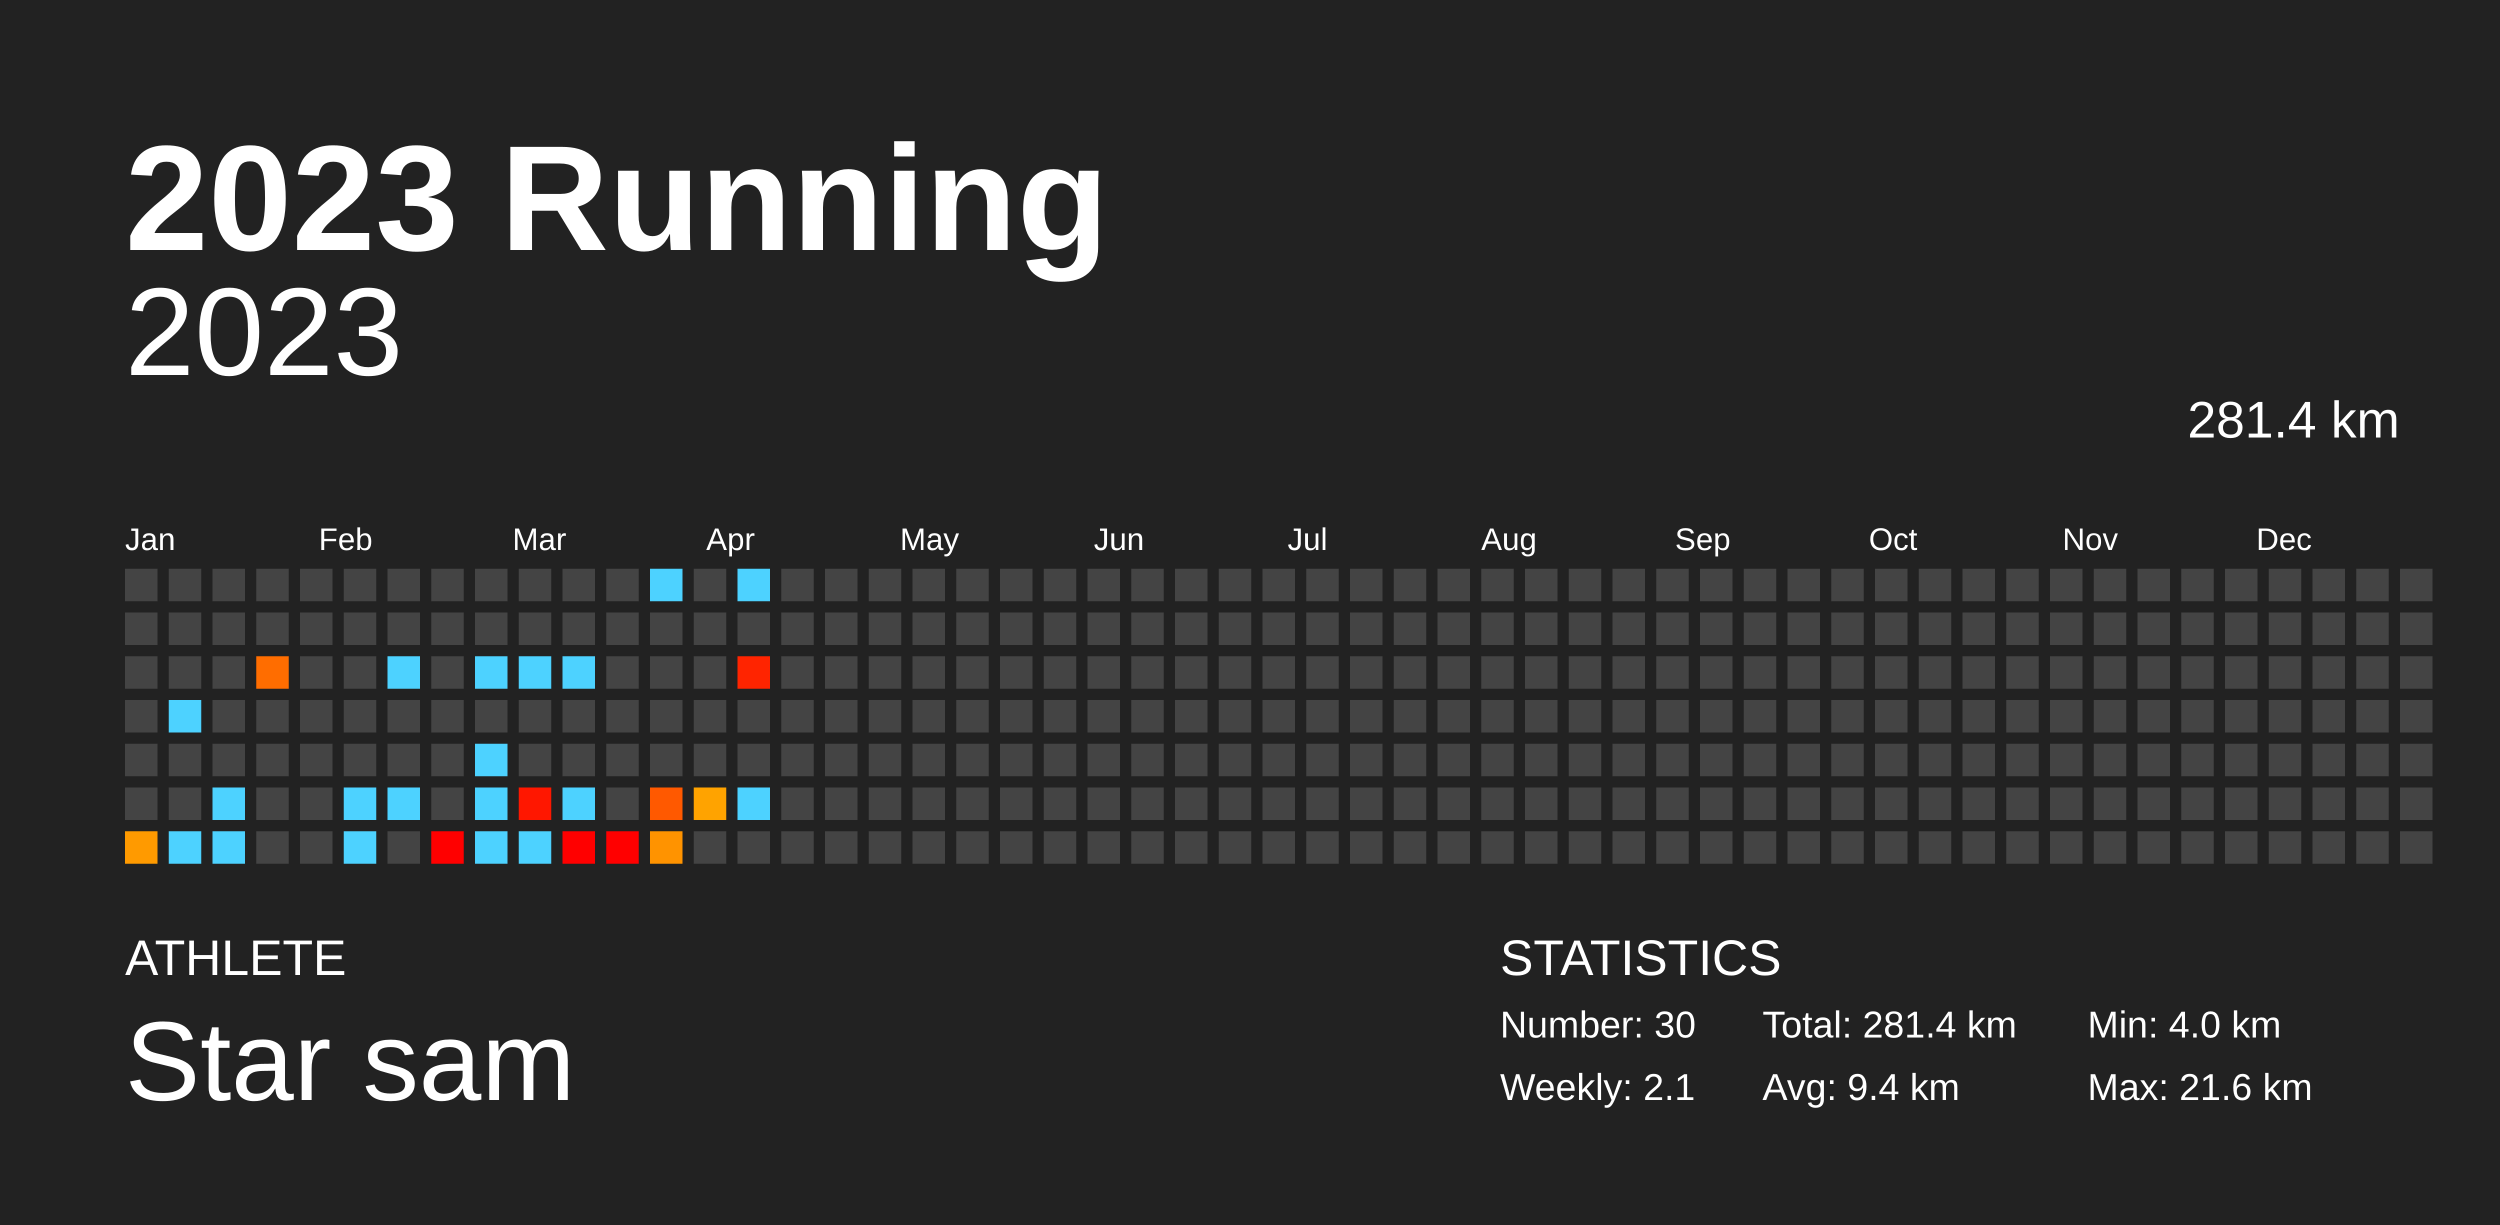
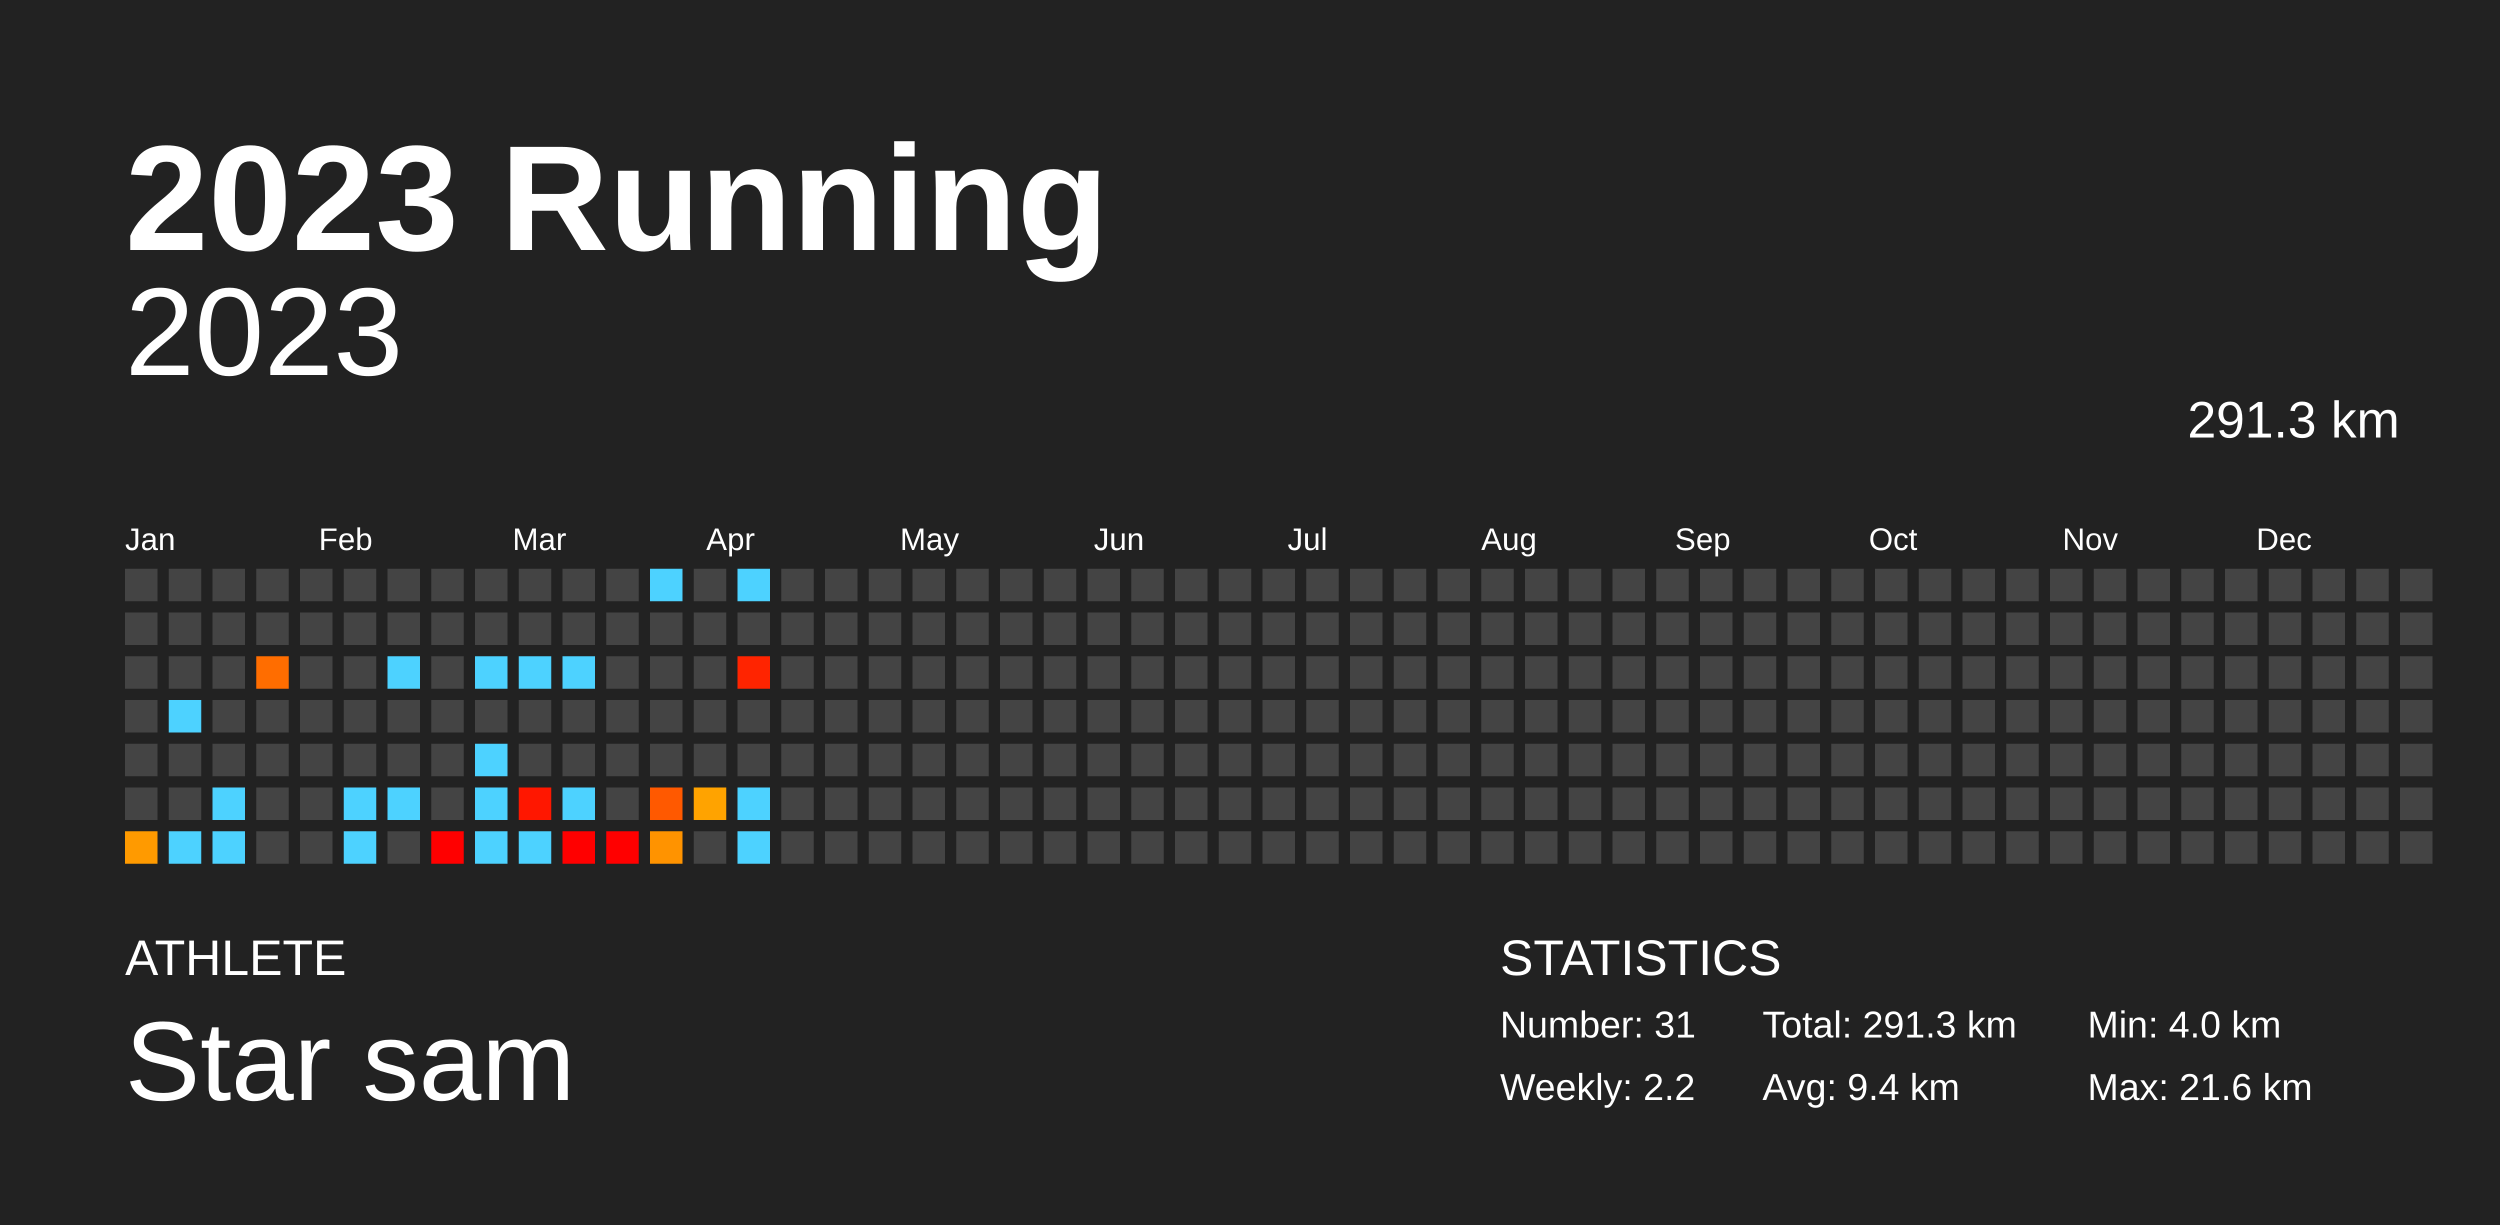
<svg xmlns="http://www.w3.org/2000/svg" baseProfile="full" height="98mm" version="1.1" viewBox="0,0,200,98" width="200mm">
  <defs />
  <rect fill="#222222" height="98" width="200" x="0" y="0" />
  <text fill="#FFFFFF" style="font-size:12px; font-family:Arial; font-weight:bold;" x="10" y="20">2023 Running</text>
  <text fill="#FFFFFF" style="font-size:4px; font-family:Arial" x="10" y="78">ATHLETE</text>
  <text fill="#FFFFFF" style="font-size:9px; font-family:Arial" x="10" y="88">Star sam</text>
  <text fill="#FFFFFF" style="font-size:4px; font-family:Arial" x="120" y="78">STATISTICS</text>
-   <text fill="#FFFFFF" style="font-size:3px; font-family:Arial" x="120" y="83">Number: 30</text>
-   <text fill="#FFFFFF" style="font-size:3px; font-family:Arial" x="120" y="88">Weekly: 2.1</text>
-   <text fill="#FFFFFF" style="font-size:3px; font-family:Arial" x="141" y="83">Total: 281.4 km</text>
+   <text fill="#FFFFFF" style="font-size:3px; font-family:Arial" x="120" y="83">Number: 31</text>
+   <text fill="#FFFFFF" style="font-size:3px; font-family:Arial" x="120" y="88">Weekly: 2.2</text>
+   <text fill="#FFFFFF" style="font-size:3px; font-family:Arial" x="141" y="83">Total: 291.3 km</text>
  <text fill="#FFFFFF" style="font-size:3px; font-family:Arial" x="141" y="88">Avg: 9.4 km</text>
  <text fill="#FFFFFF" style="font-size:3px; font-family:Arial" x="167" y="83">Min: 4.0 km</text>
  <text fill="#FFFFFF" style="font-size:3px; font-family:Arial" x="167" y="88">Max: 21.6 km</text>
  <text alignment-baseline="hanging" fill="#FFFFFF" style="font-size:10.0px; font-family:Arial;" x="10" y="30">2023</text>
-   <text alignment-baseline="hanging" fill="#FFFFFF" style="font-size:4.125px; font-family:Arial;" x="175" y="35">281.4 km</text>
+   <text alignment-baseline="hanging" fill="#FFFFFF" style="font-size:4.125px; font-family:Arial;" x="175" y="35">291.3 km</text>
  <text fill="#FFFFFF" style="font-size:2.5px; font-family:Arial" x="10.0" y="44">Jan</text>
  <text fill="#FFFFFF" style="font-size:2.5px; font-family:Arial" x="25.5" y="44">Feb</text>
  <text fill="#FFFFFF" style="font-size:2.5px; font-family:Arial" x="41.0" y="44">Mar</text>
  <text fill="#FFFFFF" style="font-size:2.5px; font-family:Arial" x="56.5" y="44">Apr</text>
  <text fill="#FFFFFF" style="font-size:2.5px; font-family:Arial" x="72.0" y="44">May</text>
  <text fill="#FFFFFF" style="font-size:2.5px; font-family:Arial" x="87.5" y="44">Jun</text>
  <text fill="#FFFFFF" style="font-size:2.5px; font-family:Arial" x="103.0" y="44">Jul</text>
  <text fill="#FFFFFF" style="font-size:2.5px; font-family:Arial" x="118.5" y="44">Aug</text>
  <text fill="#FFFFFF" style="font-size:2.5px; font-family:Arial" x="134.0" y="44">Sep</text>
  <text fill="#FFFFFF" style="font-size:2.5px; font-family:Arial" x="149.5" y="44">Oct</text>
  <text fill="#FFFFFF" style="font-size:2.5px; font-family:Arial" x="165.0" y="44">Nov</text>
  <text fill="#FFFFFF" style="font-size:2.5px; font-family:Arial" x="180.5" y="44">Dec</text>
  <rect fill="#444444" height="2.6" width="2.6" x="10.0" y="45.5" />
  <rect fill="#444444" height="2.6" width="2.6" x="10.0" y="49.0" />
  <rect fill="#444444" height="2.6" width="2.6" x="10.0" y="52.5" />
  <rect fill="#444444" height="2.6" width="2.6" x="10.0" y="56.0" />
  <rect fill="#444444" height="2.6" width="2.6" x="10.0" y="59.5" />
  <rect fill="#444444" height="2.6" width="2.6" x="10.0" y="63.0" />
  <rect fill="#ff9a00" height="2.6" width="2.6" x="10.0" y="66.5" />
  <rect fill="#444444" height="2.6" width="2.6" x="13.5" y="45.5" />
  <rect fill="#444444" height="2.6" width="2.6" x="13.5" y="49.0" />
  <rect fill="#444444" height="2.6" width="2.6" x="13.5" y="52.5" />
  <rect fill="#4dd2ff" height="2.6" width="2.6" x="13.5" y="56.0" />
  <rect fill="#444444" height="2.6" width="2.6" x="13.5" y="59.5" />
  <rect fill="#444444" height="2.6" width="2.6" x="13.5" y="63.0" />
  <rect fill="#4dd2ff" height="2.6" width="2.6" x="13.5" y="66.5" />
  <rect fill="#444444" height="2.6" width="2.6" x="17.0" y="45.5" />
  <rect fill="#444444" height="2.6" width="2.6" x="17.0" y="49.0" />
  <rect fill="#444444" height="2.6" width="2.6" x="17.0" y="52.5" />
  <rect fill="#444444" height="2.6" width="2.6" x="17.0" y="56.0" />
  <rect fill="#444444" height="2.6" width="2.6" x="17.0" y="59.5" />
  <rect fill="#4dd2ff" height="2.6" width="2.6" x="17.0" y="63.0" />
  <rect fill="#4dd2ff" height="2.6" width="2.6" x="17.0" y="66.5" />
  <rect fill="#444444" height="2.6" width="2.6" x="20.5" y="45.5" />
  <rect fill="#444444" height="2.6" width="2.6" x="20.5" y="49.0" />
  <rect fill="#ff6d00" height="2.6" width="2.6" x="20.5" y="52.5" />
  <rect fill="#444444" height="2.6" width="2.6" x="20.5" y="56.0" />
  <rect fill="#444444" height="2.6" width="2.6" x="20.5" y="59.5" />
  <rect fill="#444444" height="2.6" width="2.6" x="20.5" y="63.0" />
  <rect fill="#444444" height="2.6" width="2.6" x="20.5" y="66.5" />
  <rect fill="#444444" height="2.6" width="2.6" x="24.0" y="45.5" />
  <rect fill="#444444" height="2.6" width="2.6" x="24.0" y="49.0" />
  <rect fill="#444444" height="2.6" width="2.6" x="24.0" y="52.5" />
  <rect fill="#444444" height="2.6" width="2.6" x="24.0" y="56.0" />
  <rect fill="#444444" height="2.6" width="2.6" x="24.0" y="59.5" />
  <rect fill="#444444" height="2.6" width="2.6" x="24.0" y="63.0" />
  <rect fill="#444444" height="2.6" width="2.6" x="24.0" y="66.5" />
  <rect fill="#444444" height="2.6" width="2.6" x="27.5" y="45.5" />
  <rect fill="#444444" height="2.6" width="2.6" x="27.5" y="49.0" />
  <rect fill="#444444" height="2.6" width="2.6" x="27.5" y="52.5" />
  <rect fill="#444444" height="2.6" width="2.6" x="27.5" y="56.0" />
  <rect fill="#444444" height="2.6" width="2.6" x="27.5" y="59.5" />
  <rect fill="#4dd2ff" height="2.6" width="2.6" x="27.5" y="63.0" />
  <rect fill="#4dd2ff" height="2.6" width="2.6" x="27.5" y="66.5" />
  <rect fill="#444444" height="2.6" width="2.6" x="31.0" y="45.5" />
  <rect fill="#444444" height="2.6" width="2.6" x="31.0" y="49.0" />
  <rect fill="#4dd2ff" height="2.6" width="2.6" x="31.0" y="52.5" />
  <rect fill="#444444" height="2.6" width="2.6" x="31.0" y="56.0" />
  <rect fill="#444444" height="2.6" width="2.6" x="31.0" y="59.5" />
  <rect fill="#4dd2ff" height="2.6" width="2.6" x="31.0" y="63.0" />
  <rect fill="#444444" height="2.6" width="2.6" x="31.0" y="66.5" />
  <rect fill="#444444" height="2.6" width="2.6" x="34.5" y="45.5" />
  <rect fill="#444444" height="2.6" width="2.6" x="34.5" y="49.0" />
  <rect fill="#444444" height="2.6" width="2.6" x="34.5" y="52.5" />
  <rect fill="#444444" height="2.6" width="2.6" x="34.5" y="56.0" />
  <rect fill="#444444" height="2.6" width="2.6" x="34.5" y="59.5" />
  <rect fill="#444444" height="2.6" width="2.6" x="34.5" y="63.0" />
  <rect fill="red" height="2.6" width="2.6" x="34.5" y="66.5" />
  <rect fill="#444444" height="2.6" width="2.6" x="38.0" y="45.5" />
  <rect fill="#444444" height="2.6" width="2.6" x="38.0" y="49.0" />
  <rect fill="#4dd2ff" height="2.6" width="2.6" x="38.0" y="52.5" />
  <rect fill="#444444" height="2.6" width="2.6" x="38.0" y="56.0" />
  <rect fill="#4dd2ff" height="2.6" width="2.6" x="38.0" y="59.5" />
  <rect fill="#4dd2ff" height="2.6" width="2.6" x="38.0" y="63.0" />
  <rect fill="#4dd2ff" height="2.6" width="2.6" x="38.0" y="66.5" />
  <rect fill="#444444" height="2.6" width="2.6" x="41.5" y="45.5" />
  <rect fill="#444444" height="2.6" width="2.6" x="41.5" y="49.0" />
  <rect fill="#4dd2ff" height="2.6" width="2.6" x="41.5" y="52.5" />
  <rect fill="#444444" height="2.6" width="2.6" x="41.5" y="56.0" />
  <rect fill="#444444" height="2.6" width="2.6" x="41.5" y="59.5" />
  <rect fill="#ff1700" height="2.6" width="2.6" x="41.5" y="63.0" />
  <rect fill="#4dd2ff" height="2.6" width="2.6" x="41.5" y="66.5" />
  <rect fill="#444444" height="2.6" width="2.6" x="45.0" y="45.5" />
  <rect fill="#444444" height="2.6" width="2.6" x="45.0" y="49.0" />
  <rect fill="#4dd2ff" height="2.6" width="2.6" x="45.0" y="52.5" />
  <rect fill="#444444" height="2.6" width="2.6" x="45.0" y="56.0" />
  <rect fill="#444444" height="2.6" width="2.6" x="45.0" y="59.5" />
  <rect fill="#4dd2ff" height="2.6" width="2.6" x="45.0" y="63.0" />
  <rect fill="red" height="2.6" width="2.6" x="45.0" y="66.5" />
  <rect fill="#444444" height="2.6" width="2.6" x="48.5" y="45.5" />
  <rect fill="#444444" height="2.6" width="2.6" x="48.5" y="49.0" />
  <rect fill="#444444" height="2.6" width="2.6" x="48.5" y="52.5" />
  <rect fill="#444444" height="2.6" width="2.6" x="48.5" y="56.0" />
  <rect fill="#444444" height="2.6" width="2.6" x="48.5" y="59.5" />
  <rect fill="#444444" height="2.6" width="2.6" x="48.5" y="63.0" />
  <rect fill="red" height="2.6" width="2.6" x="48.5" y="66.5" />
  <rect fill="#4dd2ff" height="2.6" width="2.6" x="52.0" y="45.5" />
  <rect fill="#444444" height="2.6" width="2.6" x="52.0" y="49.0" />
  <rect fill="#444444" height="2.6" width="2.6" x="52.0" y="52.5" />
  <rect fill="#444444" height="2.6" width="2.6" x="52.0" y="56.0" />
  <rect fill="#444444" height="2.6" width="2.6" x="52.0" y="59.5" />
  <rect fill="#ff5900" height="2.6" width="2.6" x="52.0" y="63.0" />
  <rect fill="#ff9300" height="2.6" width="2.6" x="52.0" y="66.5" />
  <rect fill="#444444" height="2.6" width="2.6" x="55.5" y="45.5" />
  <rect fill="#444444" height="2.6" width="2.6" x="55.5" y="49.0" />
  <rect fill="#444444" height="2.6" width="2.6" x="55.5" y="52.5" />
  <rect fill="#444444" height="2.6" width="2.6" x="55.5" y="56.0" />
  <rect fill="#444444" height="2.6" width="2.6" x="55.5" y="59.5" />
  <rect fill="#ffa300" height="2.6" width="2.6" x="55.5" y="63.0" />
  <rect fill="#444444" height="2.6" width="2.6" x="55.5" y="66.5" />
  <rect fill="#4dd2ff" height="2.6" width="2.6" x="59.0" y="45.5" />
  <rect fill="#444444" height="2.6" width="2.6" x="59.0" y="49.0" />
  <rect fill="#ff2400" height="2.6" width="2.6" x="59.0" y="52.5" />
  <rect fill="#444444" height="2.6" width="2.6" x="59.0" y="56.0" />
  <rect fill="#444444" height="2.6" width="2.6" x="59.0" y="59.5" />
  <rect fill="#4dd2ff" height="2.6" width="2.6" x="59.0" y="63.0" />
-   <rect fill="#444444" height="2.6" width="2.6" x="59.0" y="66.5" />
+   <rect fill="#4dd2ff" height="2.6" width="2.6" x="59.0" y="66.5" />
  <rect fill="#444444" height="2.6" width="2.6" x="62.5" y="45.5" />
  <rect fill="#444444" height="2.6" width="2.6" x="62.5" y="49.0" />
  <rect fill="#444444" height="2.6" width="2.6" x="62.5" y="52.5" />
  <rect fill="#444444" height="2.6" width="2.6" x="62.5" y="56.0" />
  <rect fill="#444444" height="2.6" width="2.6" x="62.5" y="59.5" />
  <rect fill="#444444" height="2.6" width="2.6" x="62.5" y="63.0" />
  <rect fill="#444444" height="2.6" width="2.6" x="62.5" y="66.5" />
  <rect fill="#444444" height="2.6" width="2.6" x="66.0" y="45.5" />
  <rect fill="#444444" height="2.6" width="2.6" x="66.0" y="49.0" />
  <rect fill="#444444" height="2.6" width="2.6" x="66.0" y="52.5" />
  <rect fill="#444444" height="2.6" width="2.6" x="66.0" y="56.0" />
  <rect fill="#444444" height="2.6" width="2.6" x="66.0" y="59.5" />
  <rect fill="#444444" height="2.6" width="2.6" x="66.0" y="63.0" />
  <rect fill="#444444" height="2.6" width="2.6" x="66.0" y="66.5" />
  <rect fill="#444444" height="2.6" width="2.6" x="69.5" y="45.5" />
  <rect fill="#444444" height="2.6" width="2.6" x="69.5" y="49.0" />
  <rect fill="#444444" height="2.6" width="2.6" x="69.5" y="52.5" />
  <rect fill="#444444" height="2.6" width="2.6" x="69.5" y="56.0" />
  <rect fill="#444444" height="2.6" width="2.6" x="69.5" y="59.5" />
  <rect fill="#444444" height="2.6" width="2.6" x="69.5" y="63.0" />
  <rect fill="#444444" height="2.6" width="2.6" x="69.5" y="66.5" />
  <rect fill="#444444" height="2.6" width="2.6" x="73.0" y="45.5" />
  <rect fill="#444444" height="2.6" width="2.6" x="73.0" y="49.0" />
  <rect fill="#444444" height="2.6" width="2.6" x="73.0" y="52.5" />
  <rect fill="#444444" height="2.6" width="2.6" x="73.0" y="56.0" />
  <rect fill="#444444" height="2.6" width="2.6" x="73.0" y="59.5" />
  <rect fill="#444444" height="2.6" width="2.6" x="73.0" y="63.0" />
  <rect fill="#444444" height="2.6" width="2.6" x="73.0" y="66.5" />
  <rect fill="#444444" height="2.6" width="2.6" x="76.5" y="45.5" />
  <rect fill="#444444" height="2.6" width="2.6" x="76.5" y="49.0" />
  <rect fill="#444444" height="2.6" width="2.6" x="76.5" y="52.5" />
  <rect fill="#444444" height="2.6" width="2.6" x="76.5" y="56.0" />
  <rect fill="#444444" height="2.6" width="2.6" x="76.5" y="59.5" />
  <rect fill="#444444" height="2.6" width="2.6" x="76.5" y="63.0" />
  <rect fill="#444444" height="2.6" width="2.6" x="76.5" y="66.5" />
  <rect fill="#444444" height="2.6" width="2.6" x="80.0" y="45.5" />
  <rect fill="#444444" height="2.6" width="2.6" x="80.0" y="49.0" />
  <rect fill="#444444" height="2.6" width="2.6" x="80.0" y="52.5" />
  <rect fill="#444444" height="2.6" width="2.6" x="80.0" y="56.0" />
  <rect fill="#444444" height="2.6" width="2.6" x="80.0" y="59.5" />
  <rect fill="#444444" height="2.6" width="2.6" x="80.0" y="63.0" />
  <rect fill="#444444" height="2.6" width="2.6" x="80.0" y="66.5" />
  <rect fill="#444444" height="2.6" width="2.6" x="83.5" y="45.5" />
  <rect fill="#444444" height="2.6" width="2.6" x="83.5" y="49.0" />
  <rect fill="#444444" height="2.6" width="2.6" x="83.5" y="52.5" />
  <rect fill="#444444" height="2.6" width="2.6" x="83.5" y="56.0" />
  <rect fill="#444444" height="2.6" width="2.6" x="83.5" y="59.5" />
  <rect fill="#444444" height="2.6" width="2.6" x="83.5" y="63.0" />
  <rect fill="#444444" height="2.6" width="2.6" x="83.5" y="66.5" />
  <rect fill="#444444" height="2.6" width="2.6" x="87.0" y="45.5" />
  <rect fill="#444444" height="2.6" width="2.6" x="87.0" y="49.0" />
  <rect fill="#444444" height="2.6" width="2.6" x="87.0" y="52.5" />
  <rect fill="#444444" height="2.6" width="2.6" x="87.0" y="56.0" />
  <rect fill="#444444" height="2.6" width="2.6" x="87.0" y="59.5" />
  <rect fill="#444444" height="2.6" width="2.6" x="87.0" y="63.0" />
  <rect fill="#444444" height="2.6" width="2.6" x="87.0" y="66.5" />
  <rect fill="#444444" height="2.6" width="2.6" x="90.5" y="45.5" />
  <rect fill="#444444" height="2.6" width="2.6" x="90.5" y="49.0" />
  <rect fill="#444444" height="2.6" width="2.6" x="90.5" y="52.5" />
  <rect fill="#444444" height="2.6" width="2.6" x="90.5" y="56.0" />
  <rect fill="#444444" height="2.6" width="2.6" x="90.5" y="59.5" />
  <rect fill="#444444" height="2.6" width="2.6" x="90.5" y="63.0" />
  <rect fill="#444444" height="2.6" width="2.6" x="90.5" y="66.5" />
  <rect fill="#444444" height="2.6" width="2.6" x="94.0" y="45.5" />
  <rect fill="#444444" height="2.6" width="2.6" x="94.0" y="49.0" />
  <rect fill="#444444" height="2.6" width="2.6" x="94.0" y="52.5" />
  <rect fill="#444444" height="2.6" width="2.6" x="94.0" y="56.0" />
  <rect fill="#444444" height="2.6" width="2.6" x="94.0" y="59.5" />
  <rect fill="#444444" height="2.6" width="2.6" x="94.0" y="63.0" />
  <rect fill="#444444" height="2.6" width="2.6" x="94.0" y="66.5" />
  <rect fill="#444444" height="2.6" width="2.6" x="97.5" y="45.5" />
  <rect fill="#444444" height="2.6" width="2.6" x="97.5" y="49.0" />
  <rect fill="#444444" height="2.6" width="2.6" x="97.5" y="52.5" />
  <rect fill="#444444" height="2.6" width="2.6" x="97.5" y="56.0" />
  <rect fill="#444444" height="2.6" width="2.6" x="97.5" y="59.5" />
  <rect fill="#444444" height="2.6" width="2.6" x="97.5" y="63.0" />
  <rect fill="#444444" height="2.6" width="2.6" x="97.5" y="66.5" />
  <rect fill="#444444" height="2.6" width="2.6" x="101.0" y="45.5" />
  <rect fill="#444444" height="2.6" width="2.6" x="101.0" y="49.0" />
  <rect fill="#444444" height="2.6" width="2.6" x="101.0" y="52.5" />
  <rect fill="#444444" height="2.6" width="2.6" x="101.0" y="56.0" />
  <rect fill="#444444" height="2.6" width="2.6" x="101.0" y="59.5" />
  <rect fill="#444444" height="2.6" width="2.6" x="101.0" y="63.0" />
  <rect fill="#444444" height="2.6" width="2.6" x="101.0" y="66.5" />
  <rect fill="#444444" height="2.6" width="2.6" x="104.5" y="45.5" />
  <rect fill="#444444" height="2.6" width="2.6" x="104.5" y="49.0" />
  <rect fill="#444444" height="2.6" width="2.6" x="104.5" y="52.5" />
  <rect fill="#444444" height="2.6" width="2.6" x="104.5" y="56.0" />
  <rect fill="#444444" height="2.6" width="2.6" x="104.5" y="59.5" />
  <rect fill="#444444" height="2.6" width="2.6" x="104.5" y="63.0" />
  <rect fill="#444444" height="2.6" width="2.6" x="104.5" y="66.5" />
  <rect fill="#444444" height="2.6" width="2.6" x="108.0" y="45.5" />
  <rect fill="#444444" height="2.6" width="2.6" x="108.0" y="49.0" />
  <rect fill="#444444" height="2.6" width="2.6" x="108.0" y="52.5" />
  <rect fill="#444444" height="2.6" width="2.6" x="108.0" y="56.0" />
  <rect fill="#444444" height="2.6" width="2.6" x="108.0" y="59.5" />
  <rect fill="#444444" height="2.6" width="2.6" x="108.0" y="63.0" />
  <rect fill="#444444" height="2.6" width="2.6" x="108.0" y="66.5" />
  <rect fill="#444444" height="2.6" width="2.6" x="111.5" y="45.5" />
  <rect fill="#444444" height="2.6" width="2.6" x="111.5" y="49.0" />
  <rect fill="#444444" height="2.6" width="2.6" x="111.5" y="52.5" />
  <rect fill="#444444" height="2.6" width="2.6" x="111.5" y="56.0" />
  <rect fill="#444444" height="2.6" width="2.6" x="111.5" y="59.5" />
  <rect fill="#444444" height="2.6" width="2.6" x="111.5" y="63.0" />
  <rect fill="#444444" height="2.6" width="2.6" x="111.5" y="66.5" />
  <rect fill="#444444" height="2.6" width="2.6" x="115.0" y="45.5" />
  <rect fill="#444444" height="2.6" width="2.6" x="115.0" y="49.0" />
  <rect fill="#444444" height="2.6" width="2.6" x="115.0" y="52.5" />
  <rect fill="#444444" height="2.6" width="2.6" x="115.0" y="56.0" />
  <rect fill="#444444" height="2.6" width="2.6" x="115.0" y="59.5" />
  <rect fill="#444444" height="2.6" width="2.6" x="115.0" y="63.0" />
  <rect fill="#444444" height="2.6" width="2.6" x="115.0" y="66.5" />
  <rect fill="#444444" height="2.6" width="2.6" x="118.5" y="45.5" />
  <rect fill="#444444" height="2.6" width="2.6" x="118.5" y="49.0" />
  <rect fill="#444444" height="2.6" width="2.6" x="118.5" y="52.5" />
  <rect fill="#444444" height="2.6" width="2.6" x="118.5" y="56.0" />
  <rect fill="#444444" height="2.6" width="2.6" x="118.5" y="59.5" />
  <rect fill="#444444" height="2.6" width="2.6" x="118.5" y="63.0" />
  <rect fill="#444444" height="2.6" width="2.6" x="118.5" y="66.5" />
  <rect fill="#444444" height="2.6" width="2.6" x="122.0" y="45.5" />
  <rect fill="#444444" height="2.6" width="2.6" x="122.0" y="49.0" />
  <rect fill="#444444" height="2.6" width="2.6" x="122.0" y="52.5" />
  <rect fill="#444444" height="2.6" width="2.6" x="122.0" y="56.0" />
  <rect fill="#444444" height="2.6" width="2.6" x="122.0" y="59.5" />
  <rect fill="#444444" height="2.6" width="2.6" x="122.0" y="63.0" />
  <rect fill="#444444" height="2.6" width="2.6" x="122.0" y="66.5" />
  <rect fill="#444444" height="2.6" width="2.6" x="125.5" y="45.5" />
  <rect fill="#444444" height="2.6" width="2.6" x="125.5" y="49.0" />
  <rect fill="#444444" height="2.6" width="2.6" x="125.5" y="52.5" />
  <rect fill="#444444" height="2.6" width="2.6" x="125.5" y="56.0" />
  <rect fill="#444444" height="2.6" width="2.6" x="125.5" y="59.5" />
  <rect fill="#444444" height="2.6" width="2.6" x="125.5" y="63.0" />
  <rect fill="#444444" height="2.6" width="2.6" x="125.5" y="66.5" />
  <rect fill="#444444" height="2.6" width="2.6" x="129.0" y="45.5" />
  <rect fill="#444444" height="2.6" width="2.6" x="129.0" y="49.0" />
  <rect fill="#444444" height="2.6" width="2.6" x="129.0" y="52.5" />
  <rect fill="#444444" height="2.6" width="2.6" x="129.0" y="56.0" />
  <rect fill="#444444" height="2.6" width="2.6" x="129.0" y="59.5" />
  <rect fill="#444444" height="2.6" width="2.6" x="129.0" y="63.0" />
  <rect fill="#444444" height="2.6" width="2.6" x="129.0" y="66.5" />
  <rect fill="#444444" height="2.6" width="2.6" x="132.5" y="45.5" />
  <rect fill="#444444" height="2.6" width="2.6" x="132.5" y="49.0" />
  <rect fill="#444444" height="2.6" width="2.6" x="132.5" y="52.5" />
  <rect fill="#444444" height="2.6" width="2.6" x="132.5" y="56.0" />
  <rect fill="#444444" height="2.6" width="2.6" x="132.5" y="59.5" />
  <rect fill="#444444" height="2.6" width="2.6" x="132.5" y="63.0" />
  <rect fill="#444444" height="2.6" width="2.6" x="132.5" y="66.5" />
  <rect fill="#444444" height="2.6" width="2.6" x="136.0" y="45.5" />
  <rect fill="#444444" height="2.6" width="2.6" x="136.0" y="49.0" />
  <rect fill="#444444" height="2.6" width="2.6" x="136.0" y="52.5" />
  <rect fill="#444444" height="2.6" width="2.6" x="136.0" y="56.0" />
  <rect fill="#444444" height="2.6" width="2.6" x="136.0" y="59.5" />
  <rect fill="#444444" height="2.6" width="2.6" x="136.0" y="63.0" />
  <rect fill="#444444" height="2.6" width="2.6" x="136.0" y="66.5" />
  <rect fill="#444444" height="2.6" width="2.6" x="139.5" y="45.5" />
  <rect fill="#444444" height="2.6" width="2.6" x="139.5" y="49.0" />
  <rect fill="#444444" height="2.6" width="2.6" x="139.5" y="52.5" />
  <rect fill="#444444" height="2.6" width="2.6" x="139.5" y="56.0" />
  <rect fill="#444444" height="2.6" width="2.6" x="139.5" y="59.5" />
  <rect fill="#444444" height="2.6" width="2.6" x="139.5" y="63.0" />
  <rect fill="#444444" height="2.6" width="2.6" x="139.5" y="66.5" />
  <rect fill="#444444" height="2.6" width="2.6" x="143.0" y="45.5" />
  <rect fill="#444444" height="2.6" width="2.6" x="143.0" y="49.0" />
  <rect fill="#444444" height="2.6" width="2.6" x="143.0" y="52.5" />
  <rect fill="#444444" height="2.6" width="2.6" x="143.0" y="56.0" />
  <rect fill="#444444" height="2.6" width="2.6" x="143.0" y="59.5" />
  <rect fill="#444444" height="2.6" width="2.6" x="143.0" y="63.0" />
  <rect fill="#444444" height="2.6" width="2.6" x="143.0" y="66.5" />
  <rect fill="#444444" height="2.6" width="2.6" x="146.5" y="45.5" />
  <rect fill="#444444" height="2.6" width="2.6" x="146.5" y="49.0" />
  <rect fill="#444444" height="2.6" width="2.6" x="146.5" y="52.5" />
  <rect fill="#444444" height="2.6" width="2.6" x="146.5" y="56.0" />
  <rect fill="#444444" height="2.6" width="2.6" x="146.5" y="59.5" />
  <rect fill="#444444" height="2.6" width="2.6" x="146.5" y="63.0" />
  <rect fill="#444444" height="2.6" width="2.6" x="146.5" y="66.5" />
  <rect fill="#444444" height="2.6" width="2.6" x="150.0" y="45.5" />
  <rect fill="#444444" height="2.6" width="2.6" x="150.0" y="49.0" />
  <rect fill="#444444" height="2.6" width="2.6" x="150.0" y="52.5" />
  <rect fill="#444444" height="2.6" width="2.6" x="150.0" y="56.0" />
  <rect fill="#444444" height="2.6" width="2.6" x="150.0" y="59.5" />
  <rect fill="#444444" height="2.6" width="2.6" x="150.0" y="63.0" />
  <rect fill="#444444" height="2.6" width="2.6" x="150.0" y="66.5" />
  <rect fill="#444444" height="2.6" width="2.6" x="153.5" y="45.5" />
  <rect fill="#444444" height="2.6" width="2.6" x="153.5" y="49.0" />
  <rect fill="#444444" height="2.6" width="2.6" x="153.5" y="52.5" />
  <rect fill="#444444" height="2.6" width="2.6" x="153.5" y="56.0" />
  <rect fill="#444444" height="2.6" width="2.6" x="153.5" y="59.5" />
  <rect fill="#444444" height="2.6" width="2.6" x="153.5" y="63.0" />
  <rect fill="#444444" height="2.6" width="2.6" x="153.5" y="66.5" />
  <rect fill="#444444" height="2.6" width="2.6" x="157.0" y="45.5" />
  <rect fill="#444444" height="2.6" width="2.6" x="157.0" y="49.0" />
  <rect fill="#444444" height="2.6" width="2.6" x="157.0" y="52.5" />
  <rect fill="#444444" height="2.6" width="2.6" x="157.0" y="56.0" />
  <rect fill="#444444" height="2.6" width="2.6" x="157.0" y="59.5" />
  <rect fill="#444444" height="2.6" width="2.6" x="157.0" y="63.0" />
  <rect fill="#444444" height="2.6" width="2.6" x="157.0" y="66.5" />
  <rect fill="#444444" height="2.6" width="2.6" x="160.5" y="45.5" />
  <rect fill="#444444" height="2.6" width="2.6" x="160.5" y="49.0" />
  <rect fill="#444444" height="2.6" width="2.6" x="160.5" y="52.5" />
  <rect fill="#444444" height="2.6" width="2.6" x="160.5" y="56.0" />
  <rect fill="#444444" height="2.6" width="2.6" x="160.5" y="59.5" />
  <rect fill="#444444" height="2.6" width="2.6" x="160.5" y="63.0" />
  <rect fill="#444444" height="2.6" width="2.6" x="160.5" y="66.5" />
  <rect fill="#444444" height="2.6" width="2.6" x="164.0" y="45.5" />
  <rect fill="#444444" height="2.6" width="2.6" x="164.0" y="49.0" />
  <rect fill="#444444" height="2.6" width="2.6" x="164.0" y="52.5" />
  <rect fill="#444444" height="2.6" width="2.6" x="164.0" y="56.0" />
  <rect fill="#444444" height="2.6" width="2.6" x="164.0" y="59.5" />
  <rect fill="#444444" height="2.6" width="2.6" x="164.0" y="63.0" />
  <rect fill="#444444" height="2.6" width="2.6" x="164.0" y="66.5" />
  <rect fill="#444444" height="2.6" width="2.6" x="167.5" y="45.5" />
  <rect fill="#444444" height="2.6" width="2.6" x="167.5" y="49.0" />
  <rect fill="#444444" height="2.6" width="2.6" x="167.5" y="52.5" />
  <rect fill="#444444" height="2.6" width="2.6" x="167.5" y="56.0" />
  <rect fill="#444444" height="2.6" width="2.6" x="167.5" y="59.5" />
  <rect fill="#444444" height="2.6" width="2.6" x="167.5" y="63.0" />
  <rect fill="#444444" height="2.6" width="2.6" x="167.5" y="66.5" />
  <rect fill="#444444" height="2.6" width="2.6" x="171.0" y="45.5" />
  <rect fill="#444444" height="2.6" width="2.6" x="171.0" y="49.0" />
  <rect fill="#444444" height="2.6" width="2.6" x="171.0" y="52.5" />
  <rect fill="#444444" height="2.6" width="2.6" x="171.0" y="56.0" />
  <rect fill="#444444" height="2.6" width="2.6" x="171.0" y="59.5" />
  <rect fill="#444444" height="2.6" width="2.6" x="171.0" y="63.0" />
  <rect fill="#444444" height="2.6" width="2.6" x="171.0" y="66.5" />
  <rect fill="#444444" height="2.6" width="2.6" x="174.5" y="45.5" />
  <rect fill="#444444" height="2.6" width="2.6" x="174.5" y="49.0" />
  <rect fill="#444444" height="2.6" width="2.6" x="174.5" y="52.5" />
  <rect fill="#444444" height="2.6" width="2.6" x="174.5" y="56.0" />
  <rect fill="#444444" height="2.6" width="2.6" x="174.5" y="59.5" />
  <rect fill="#444444" height="2.6" width="2.6" x="174.5" y="63.0" />
  <rect fill="#444444" height="2.6" width="2.6" x="174.5" y="66.5" />
  <rect fill="#444444" height="2.6" width="2.6" x="178.0" y="45.5" />
  <rect fill="#444444" height="2.6" width="2.6" x="178.0" y="49.0" />
  <rect fill="#444444" height="2.6" width="2.6" x="178.0" y="52.5" />
  <rect fill="#444444" height="2.6" width="2.6" x="178.0" y="56.0" />
  <rect fill="#444444" height="2.6" width="2.6" x="178.0" y="59.5" />
  <rect fill="#444444" height="2.6" width="2.6" x="178.0" y="63.0" />
  <rect fill="#444444" height="2.6" width="2.6" x="178.0" y="66.5" />
  <rect fill="#444444" height="2.6" width="2.6" x="181.5" y="45.5" />
  <rect fill="#444444" height="2.6" width="2.6" x="181.5" y="49.0" />
  <rect fill="#444444" height="2.6" width="2.6" x="181.5" y="52.5" />
  <rect fill="#444444" height="2.6" width="2.6" x="181.5" y="56.0" />
  <rect fill="#444444" height="2.6" width="2.6" x="181.5" y="59.5" />
  <rect fill="#444444" height="2.6" width="2.6" x="181.5" y="63.0" />
  <rect fill="#444444" height="2.6" width="2.6" x="181.5" y="66.5" />
  <rect fill="#444444" height="2.6" width="2.6" x="185.0" y="45.5" />
  <rect fill="#444444" height="2.6" width="2.6" x="185.0" y="49.0" />
  <rect fill="#444444" height="2.6" width="2.6" x="185.0" y="52.5" />
  <rect fill="#444444" height="2.6" width="2.6" x="185.0" y="56.0" />
  <rect fill="#444444" height="2.6" width="2.6" x="185.0" y="59.5" />
  <rect fill="#444444" height="2.6" width="2.6" x="185.0" y="63.0" />
  <rect fill="#444444" height="2.6" width="2.6" x="185.0" y="66.5" />
  <rect fill="#444444" height="2.6" width="2.6" x="188.5" y="45.5" />
  <rect fill="#444444" height="2.6" width="2.6" x="188.5" y="49.0" />
  <rect fill="#444444" height="2.6" width="2.6" x="188.5" y="52.5" />
  <rect fill="#444444" height="2.6" width="2.6" x="188.5" y="56.0" />
  <rect fill="#444444" height="2.6" width="2.6" x="188.5" y="59.5" />
  <rect fill="#444444" height="2.6" width="2.6" x="188.5" y="63.0" />
  <rect fill="#444444" height="2.6" width="2.6" x="188.5" y="66.5" />
  <rect fill="#444444" height="2.6" width="2.6" x="192.0" y="45.5" />
  <rect fill="#444444" height="2.6" width="2.6" x="192.0" y="49.0" />
  <rect fill="#444444" height="2.6" width="2.6" x="192.0" y="52.5" />
  <rect fill="#444444" height="2.6" width="2.6" x="192.0" y="56.0" />
  <rect fill="#444444" height="2.6" width="2.6" x="192.0" y="59.5" />
  <rect fill="#444444" height="2.6" width="2.6" x="192.0" y="63.0" />
  <rect fill="#444444" height="2.6" width="2.6" x="192.0" y="66.5" />
</svg>
